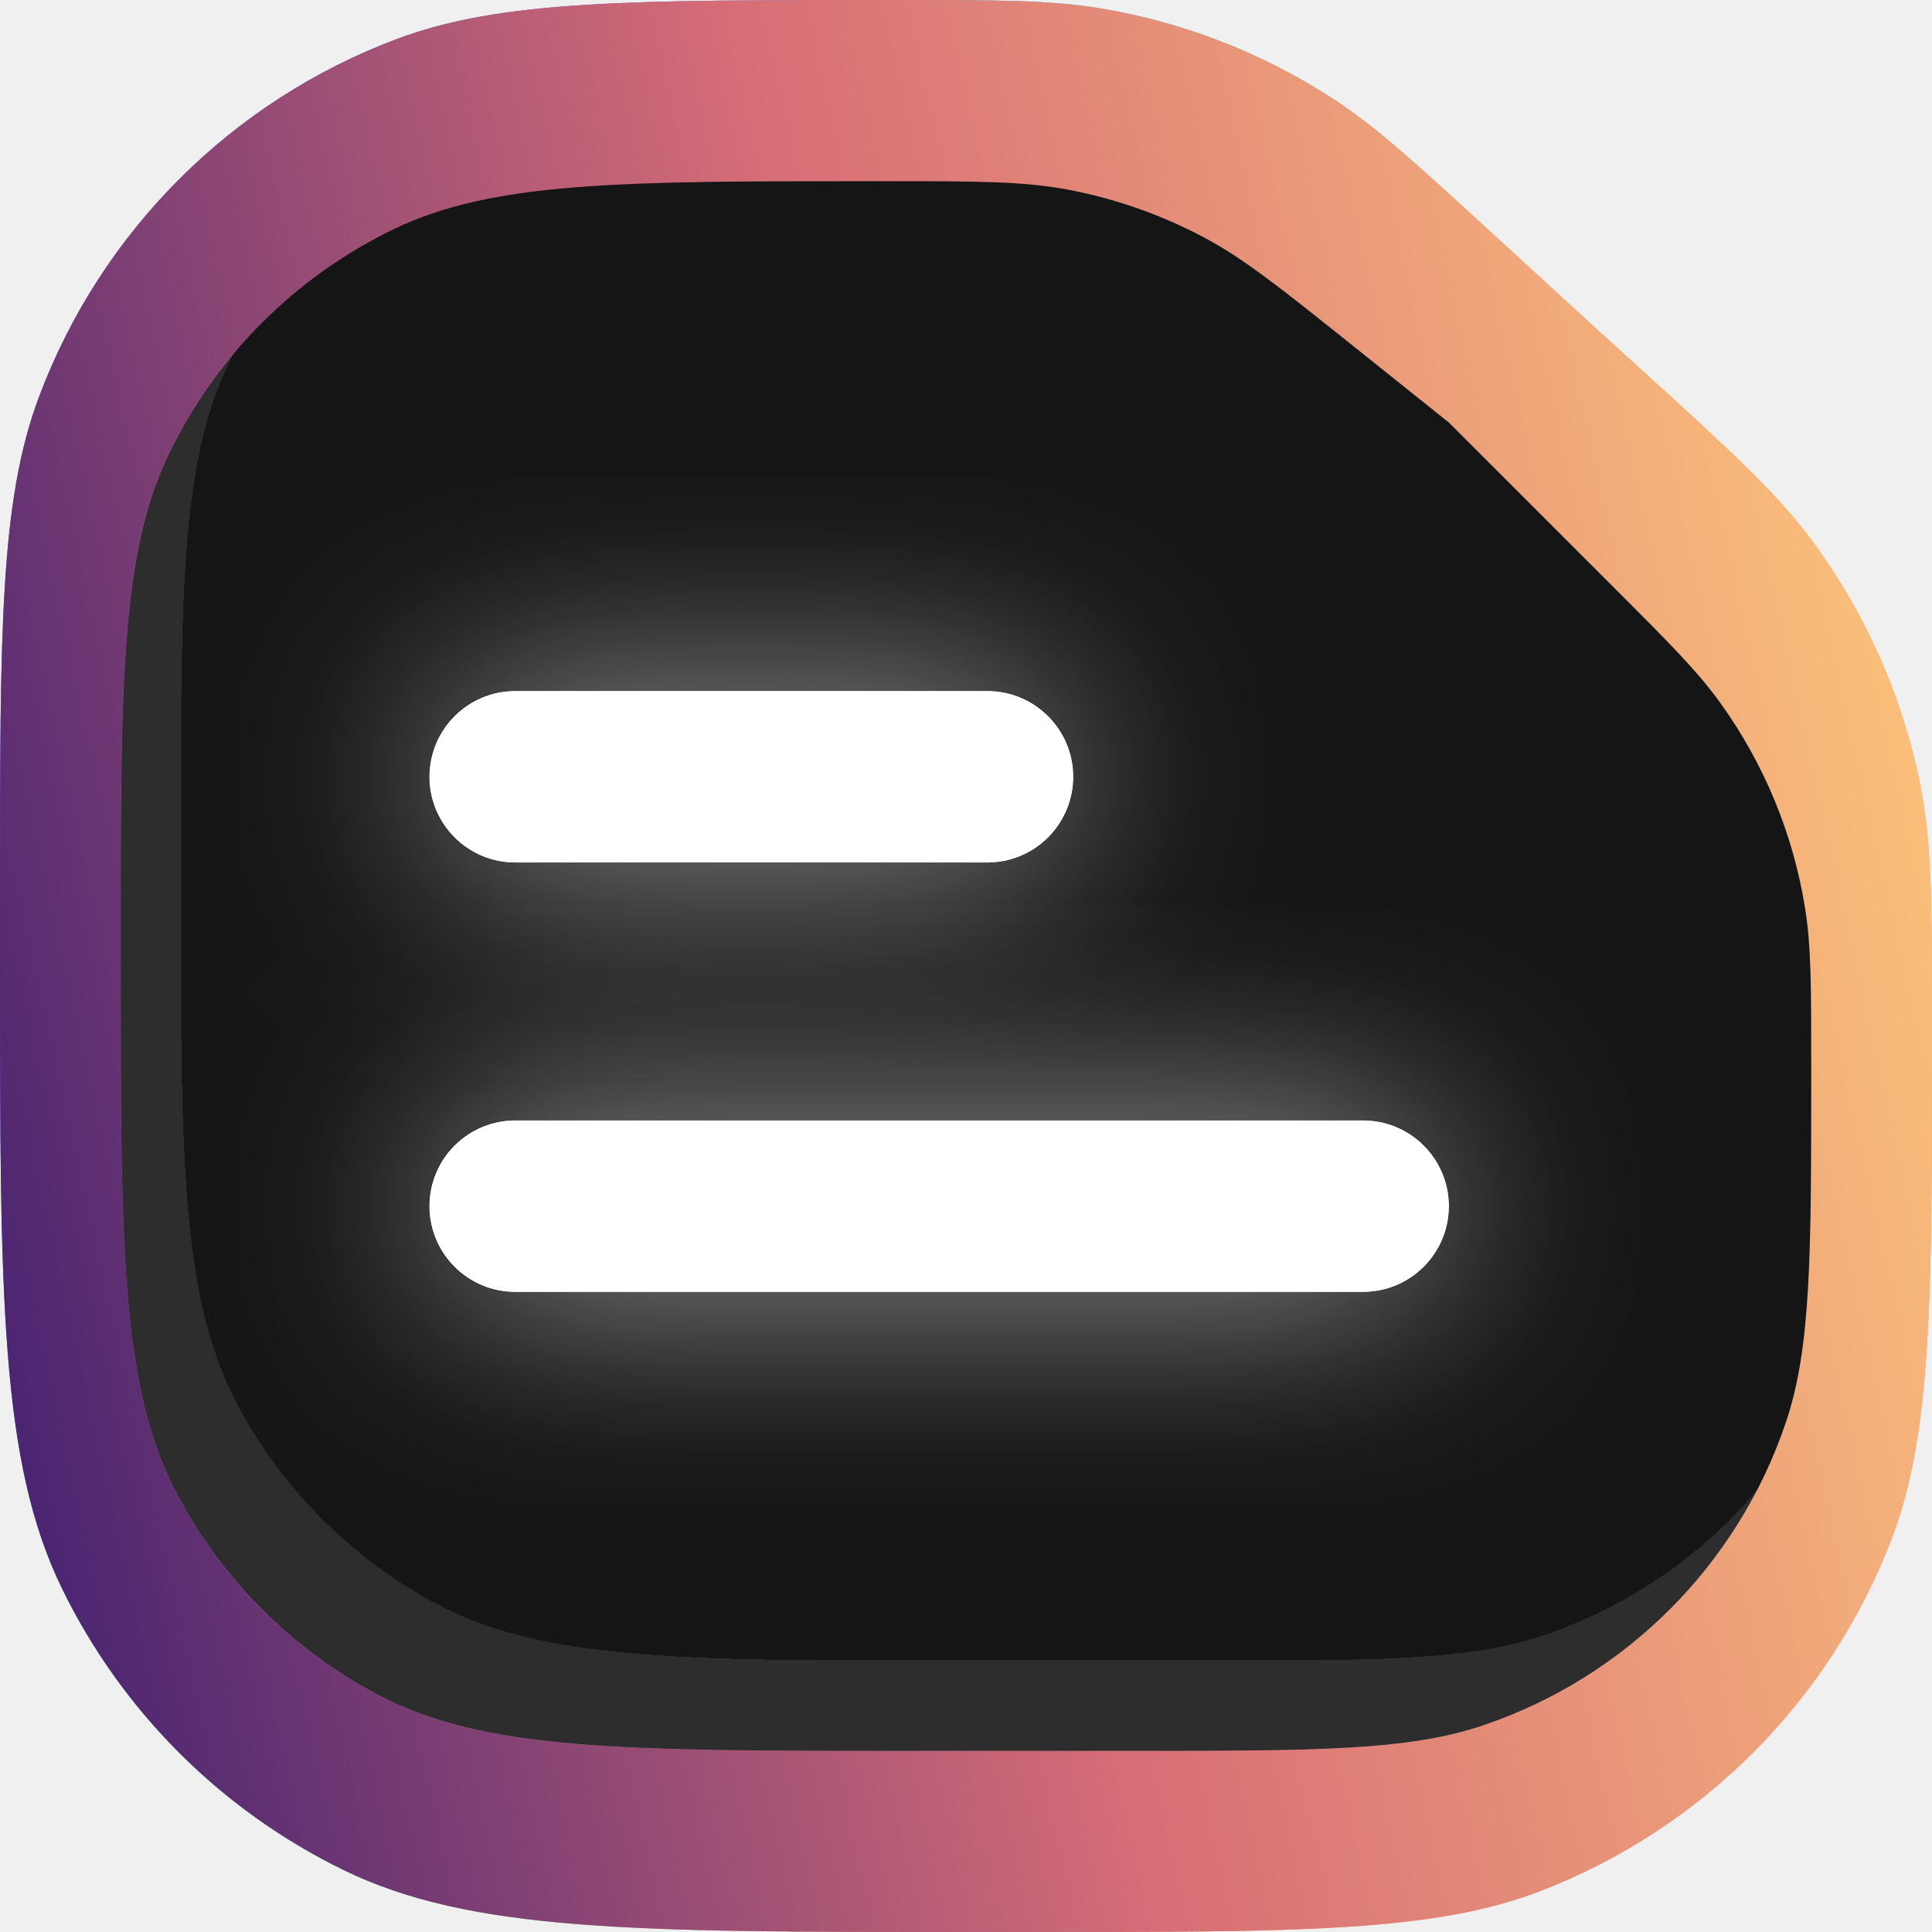
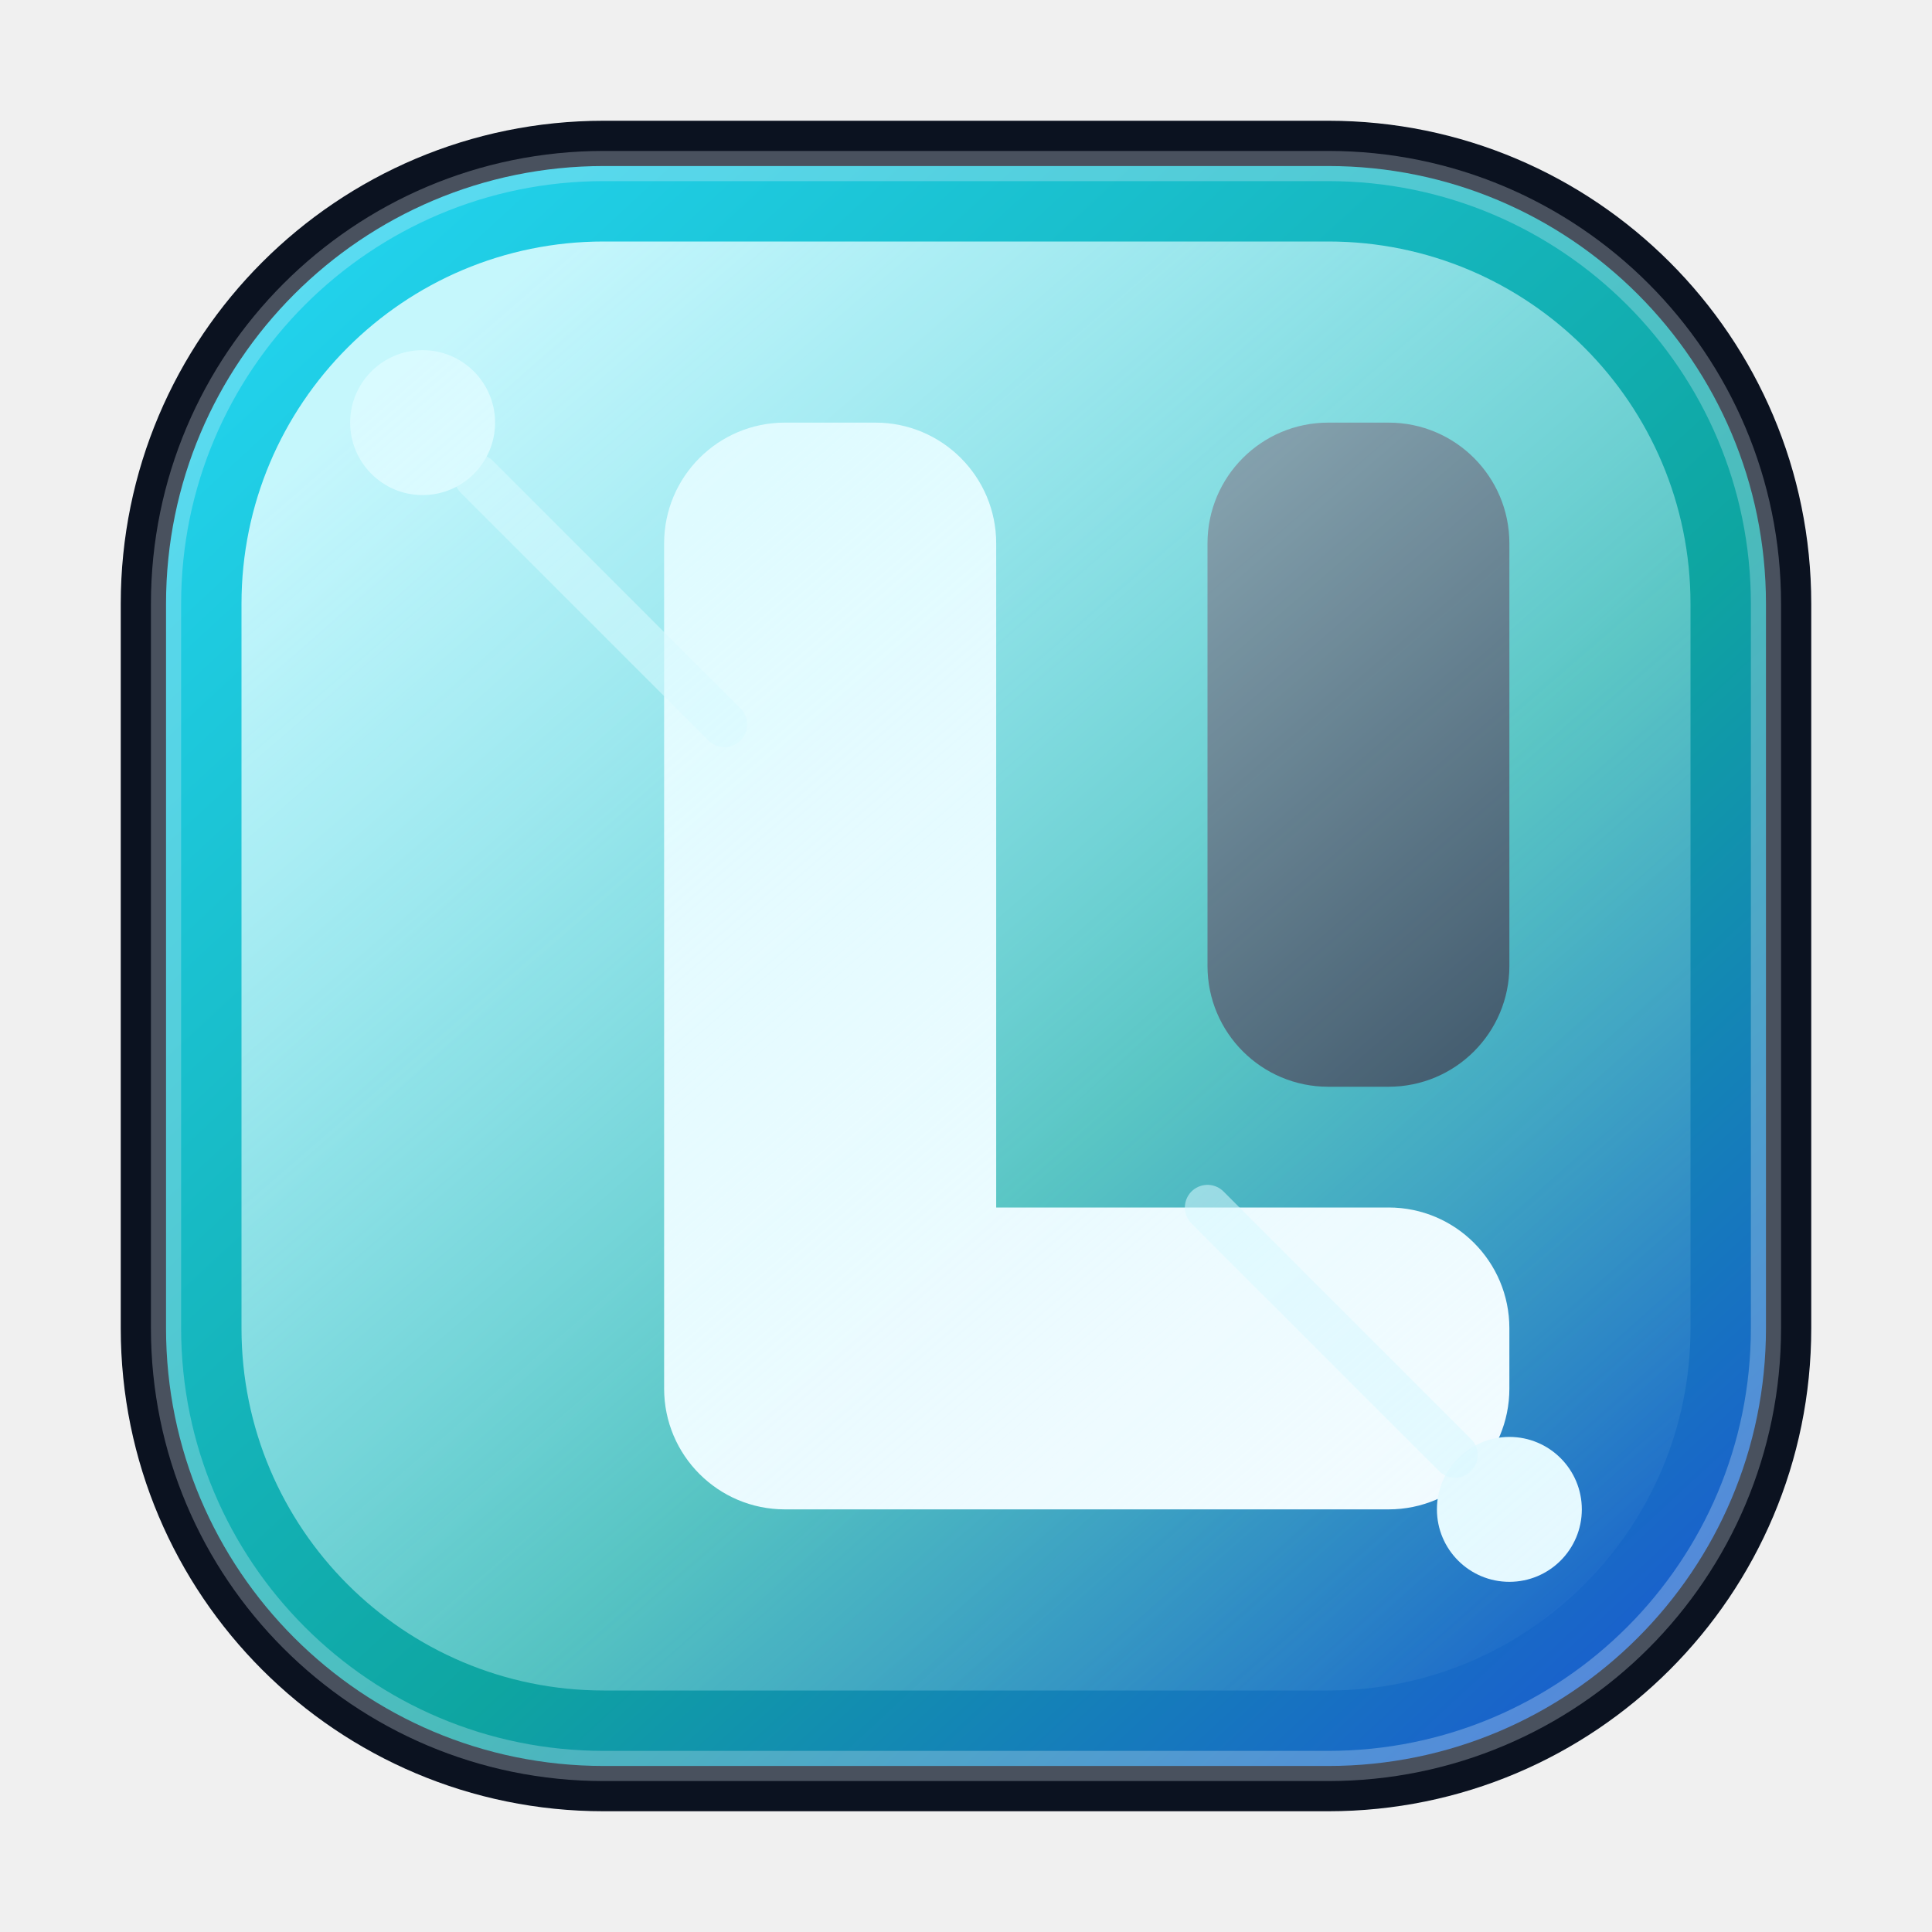
- <svg xmlns="http://www.w3.org/2000/svg" width="32" height="32" viewBox="0 0 32 32" fill="none">
-   <path d="M0 14.759C0 10.451 0 8.297 0.644 6.578C1.672 3.835 3.835 1.672 6.578 0.644C8.297 0 10.451 0 14.759 0C16.532 0 17.418 0 18.266 0.145C19.613 0.375 20.9 0.876 22.049 1.616C22.772 2.082 23.425 2.681 24.732 3.879L26.5 5.5L27.121 6.064C28.654 7.458 29.421 8.155 30.014 8.957C30.902 10.159 31.514 11.542 31.806 13.008C32 13.986 32 15.022 32 17.094C32 21.54 32 23.763 31.315 25.53C30.285 28.186 28.186 30.285 25.53 31.315C23.763 32 21.54 32 17.094 32H16C10.526 32 7.789 32 5.683 30.97C3.657 29.98 2.02 28.343 1.03 26.317C0 24.211 0 21.474 0 16V14.759Z" fill="url(#paint0_linear_16_2283)" />
-   <path d="M0 14.759C0 10.451 0 8.297 0.644 6.578C1.672 3.835 3.835 1.672 6.578 0.644C8.297 0 10.451 0 14.759 0C16.532 0 17.418 0 18.266 0.145C19.613 0.375 20.9 0.876 22.049 1.616C22.772 2.082 23.425 2.681 24.732 3.879L26.5 5.5L27.121 6.064C28.654 7.458 29.421 8.155 30.014 8.957C30.902 10.159 31.514 11.542 31.806 13.008C32 13.986 32 15.022 32 17.094C32 21.54 32 23.763 31.315 25.53C30.285 28.186 28.186 30.285 25.53 31.315C23.763 32 21.54 32 17.094 32H16C10.526 32 7.789 32 5.683 30.97C3.657 29.98 2.02 28.343 1.03 26.317C0 24.211 0 21.474 0 16V14.759Z" fill="url(#paint1_linear_16_2283)" />
-   <g filter="url(#filter0_i_16_2283)">
-     <path d="M2 15.585C2 11.307 2 9.168 2.797 7.519C3.582 5.894 4.894 4.582 6.519 3.797C8.168 3 10.307 3 14.585 3C16.175 3 16.97 3 17.731 3.149C18.486 3.297 19.216 3.553 19.898 3.909C20.585 4.268 21.206 4.765 22.447 5.758L24 7L26.686 9.686C27.641 10.641 28.118 11.118 28.498 11.648C29.217 12.649 29.695 13.802 29.894 15.018C30 15.662 30 16.337 30 17.686C30 20.771 30 22.313 29.58 23.557C28.782 25.924 26.924 27.782 24.557 28.58C23.313 29 21.771 29 18.686 29H15C10.331 29 7.996 29 6.229 28.055C4.833 27.309 3.69 26.167 2.945 24.771C2 23.004 2 20.669 2 16V15.585Z" fill="#151515" />
-   </g>
-   <g filter="url(#filter1_d_16_2283)">
-     <rect x="7.111" y="11.444" width="10.667" height="2.844" rx="1.422" fill="white" />
-   </g>
-   <g filter="url(#filter2_d_16_2283)">
-     <path d="M7.111 19.978C7.111 19.192 7.748 18.556 8.533 18.556L22.578 18.556C23.363 18.556 24 19.192 24 19.978C24 20.763 23.363 21.4 22.578 21.4L8.533 21.4C7.748 21.4 7.111 20.763 7.111 19.978Z" fill="white" />
-   </g>
+ <svg xmlns="http://www.w3.org/2000/svg" viewBox="0 0 64 64" fill="none">
  <defs>
-     <filter id="filter0_i_16_2283" x="2" y="3" width="28" height="26" filterUnits="userSpaceOnUse" color-interpolation-filters="sRGB">
-       <feFlood flood-opacity="0" result="BackgroundImageFix" />
-       <feBlend mode="normal" in="SourceGraphic" in2="BackgroundImageFix" result="shape" />
-       <feColorMatrix in="SourceAlpha" type="matrix" values="0 0 0 0 0 0 0 0 0 0 0 0 0 0 0 0 0 0 127 0" result="hardAlpha" />
-       <feOffset dx="1" dy="-1.5" />
-       <feComposite in2="hardAlpha" operator="arithmetic" k2="-1" k3="1" />
-       <feColorMatrix type="matrix" values="0 0 0 0 1 0 0 0 0 1 0 0 0 0 1 0 0 0 0.1 0" />
-       <feBlend mode="normal" in2="shape" result="effect1_innerShadow_16_2283" />
-     </filter>
-     <filter id="filter1_d_16_2283" x="3.555" y="7.889" width="17.778" height="9.956" filterUnits="userSpaceOnUse" color-interpolation-filters="sRGB">
-       <feFlood flood-opacity="0" result="BackgroundImageFix" />
-       <feColorMatrix in="SourceAlpha" type="matrix" values="0 0 0 0 0 0 0 0 0 0 0 0 0 0 0 0 0 0 127 0" result="hardAlpha" />
-       <feOffset />
-       <feGaussianBlur stdDeviation="1.778" />
-       <feComposite in2="hardAlpha" operator="out" />
-       <feColorMatrix type="matrix" values="0 0 0 0 1 0 0 0 0 1 0 0 0 0 1 0 0 0 0.6 0" />
-       <feBlend mode="normal" in2="BackgroundImageFix" result="effect1_dropShadow_16_2283" />
-       <feBlend mode="normal" in="SourceGraphic" in2="effect1_dropShadow_16_2283" result="shape" />
-     </filter>
-     <filter id="filter2_d_16_2283" x="3.555" y="15" width="24" height="9.956" filterUnits="userSpaceOnUse" color-interpolation-filters="sRGB">
-       <feFlood flood-opacity="0" result="BackgroundImageFix" />
-       <feColorMatrix in="SourceAlpha" type="matrix" values="0 0 0 0 0 0 0 0 0 0 0 0 0 0 0 0 0 0 127 0" result="hardAlpha" />
-       <feOffset />
-       <feGaussianBlur stdDeviation="1.778" />
-       <feComposite in2="hardAlpha" operator="out" />
-       <feColorMatrix type="matrix" values="0 0 0 0 1 0 0 0 0 1 0 0 0 0 1 0 0 0 0.6 0" />
-       <feBlend mode="normal" in2="BackgroundImageFix" result="effect1_dropShadow_16_2283" />
-       <feBlend mode="normal" in="SourceGraphic" in2="effect1_dropShadow_16_2283" result="shape" />
-     </filter>
-     <linearGradient id="paint0_linear_16_2283" x1="7.5" y1="2" x2="35.301" y2="16.566" gradientUnits="userSpaceOnUse">
-       <stop stop-color="#7F52FF" />
-       <stop offset="0.312" stop-color="#3DBAAA" />
-       <stop offset="0.66" stop-color="#DFA75E" />
-       <stop offset="1" stop-color="#FF856A" />
+     <linearGradient id="ll-bg" x1="10" y1="8" x2="58" y2="60" gradientUnits="userSpaceOnUse">
+       <stop offset="0" stop-color="#22d3ee" />
+       <stop offset="0.56" stop-color="#0ea5a1" />
+       <stop offset="1" stop-color="#1d4ed8" />
    </linearGradient>
-     <linearGradient id="paint1_linear_16_2283" x1="-2.12193e-07" y1="32" x2="36.528" y2="23.872" gradientUnits="userSpaceOnUse">
-       <stop stop-color="#3A1C71" />
-       <stop offset="0.5" stop-color="#D76D77" />
-       <stop offset="1" stop-color="#FFCA7B" />
+     <linearGradient id="ll-glow" x1="16" y1="10" x2="54" y2="54" gradientUnits="userSpaceOnUse">
+       <stop offset="0" stop-color="#d8fbff" stop-opacity="0.9" />
+       <stop offset="1" stop-color="#d8fbff" stop-opacity="0" />
    </linearGradient>
  </defs>
+   <rect x="4" y="4" width="56" height="56" rx="16" fill="#0b1220" />
+   <rect x="5.5" y="5.5" width="53" height="53" rx="14.5" fill="url(#ll-bg)" />
+   <rect x="5.5" y="5.5" width="53" height="53" rx="14.5" stroke="rgba(232,245,255,0.28)" />
+   <path d="M22 18a4 4 0 0 1 4-4h3a4 4 0 0 1 4 4v22h13a4 4 0 0 1 4 4v2a4 4 0 0 1-4 4H26a4 4 0 0 1-4-4V18Z" fill="#f5fbff" />
+   <path d="M40 18a4 4 0 0 1 4-4h2a4 4 0 0 1 4 4v14a4 4 0 0 1-4 4h-2a4 4 0 0 1-4-4V18Z" fill="#0d223a" />
+   <circle cx="14" cy="14" r="2.4" fill="#e6f9ff" />
+   <circle cx="50" cy="50" r="2.4" fill="#e6f9ff" />
+   <path d="M15.8 15.8L24 24" stroke="#d9f8ff" stroke-opacity="0.55" stroke-width="1.5" stroke-linecap="round" />
+   <path d="M40 40L48.2 48.2" stroke="#d9f8ff" stroke-opacity="0.55" stroke-width="1.5" stroke-linecap="round" />
+   <rect x="8" y="8" width="48" height="48" rx="12" fill="url(#ll-glow)" />
</svg>
